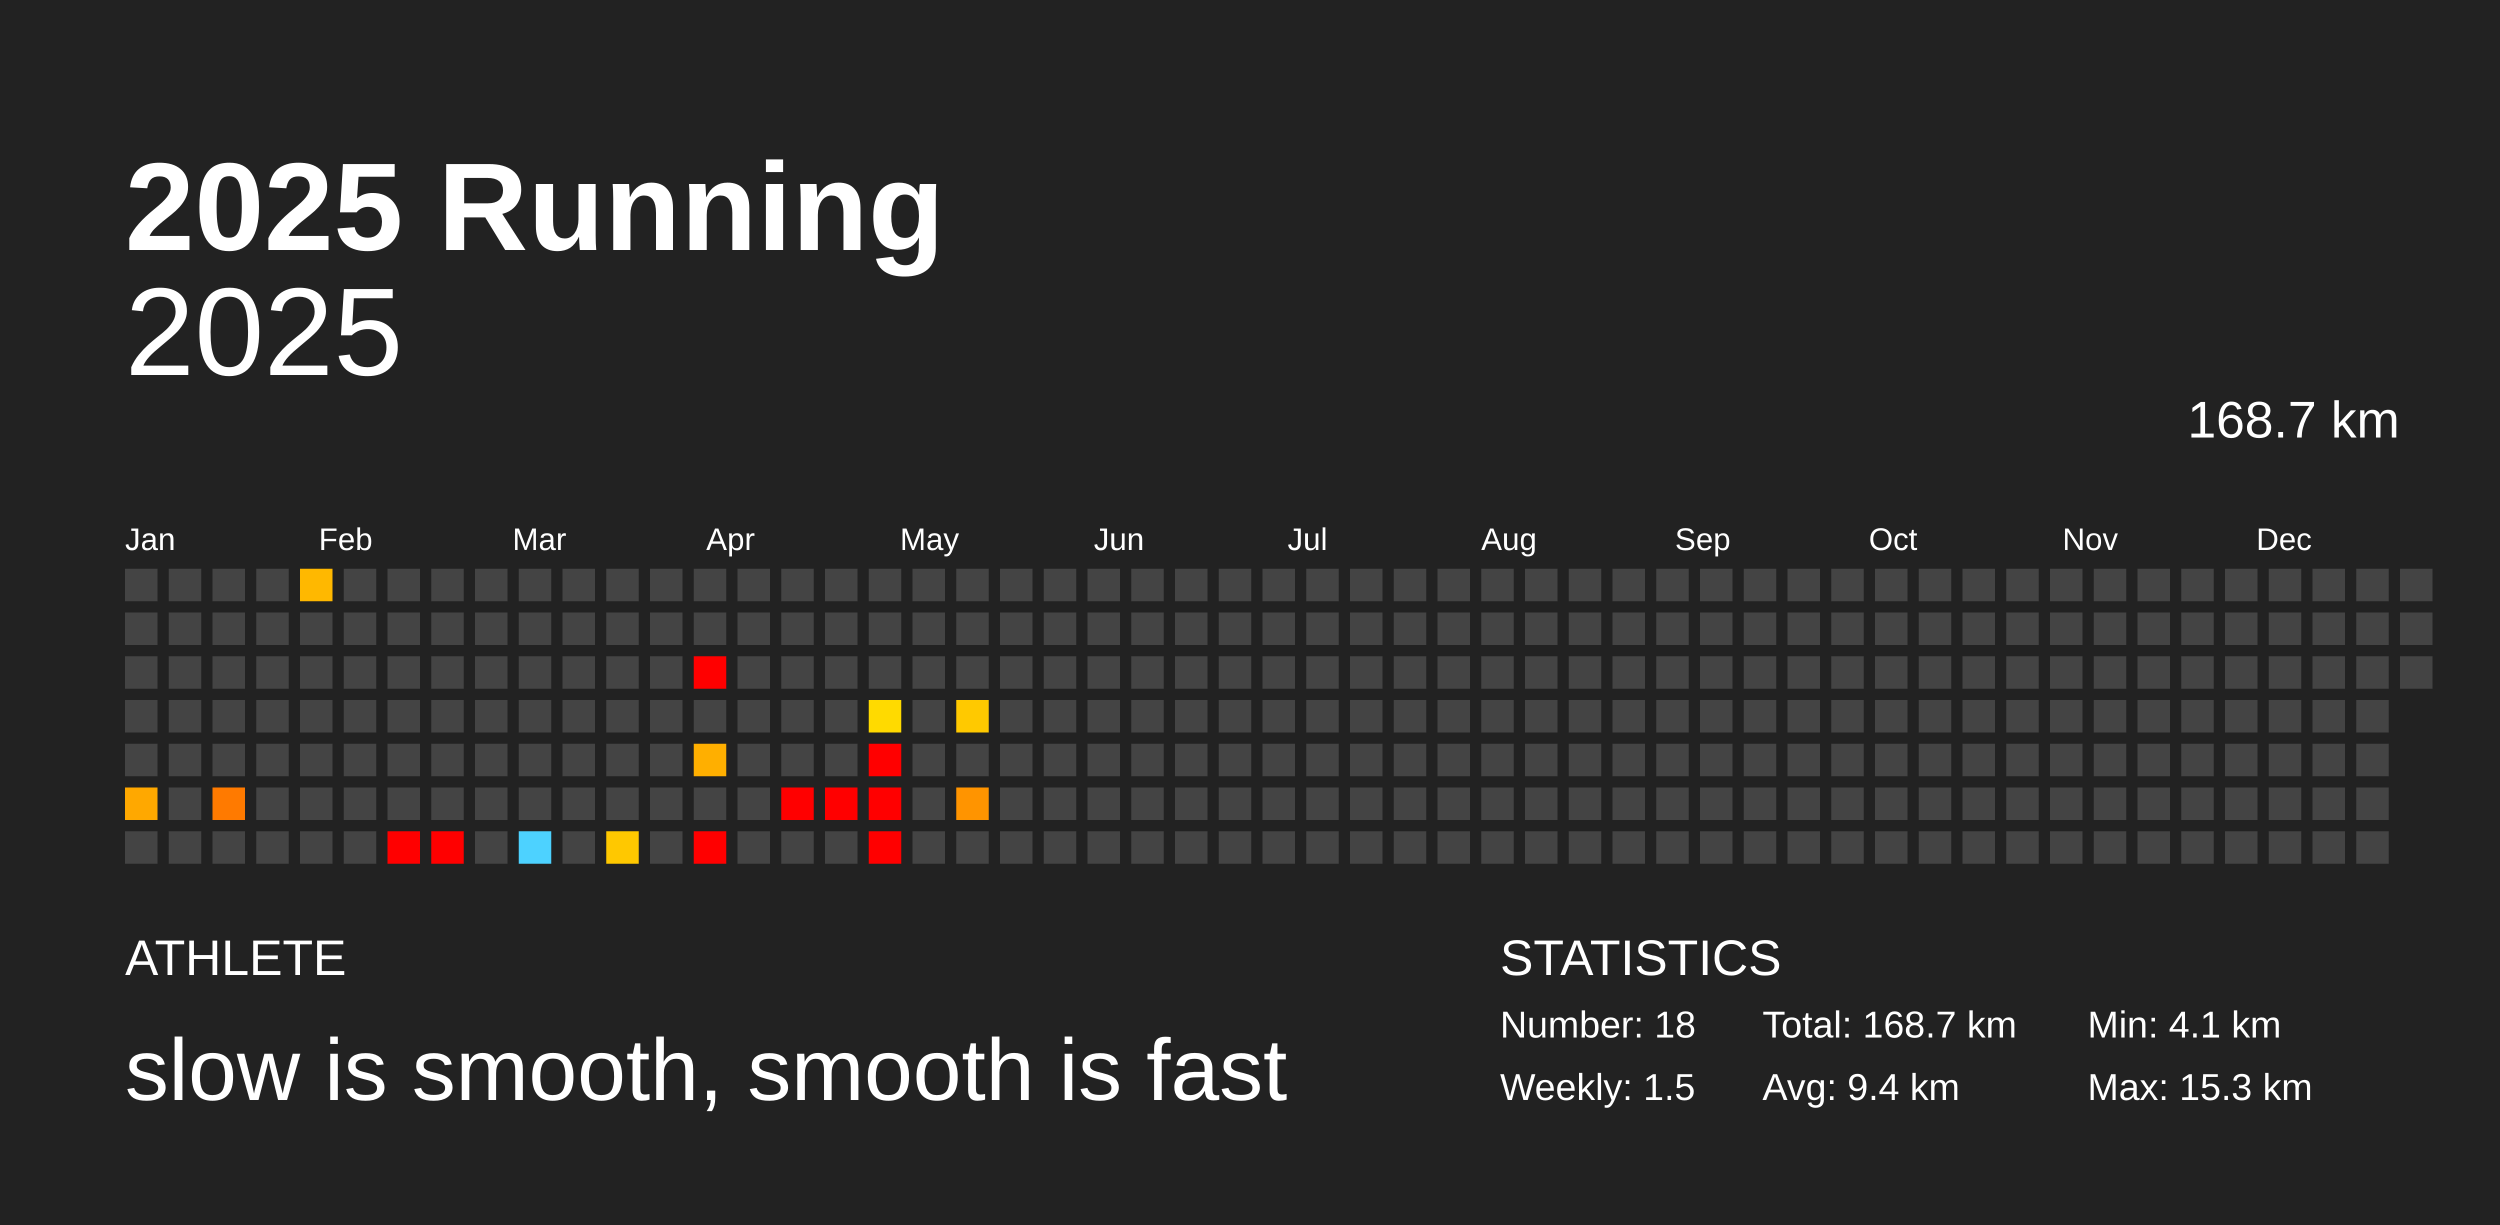
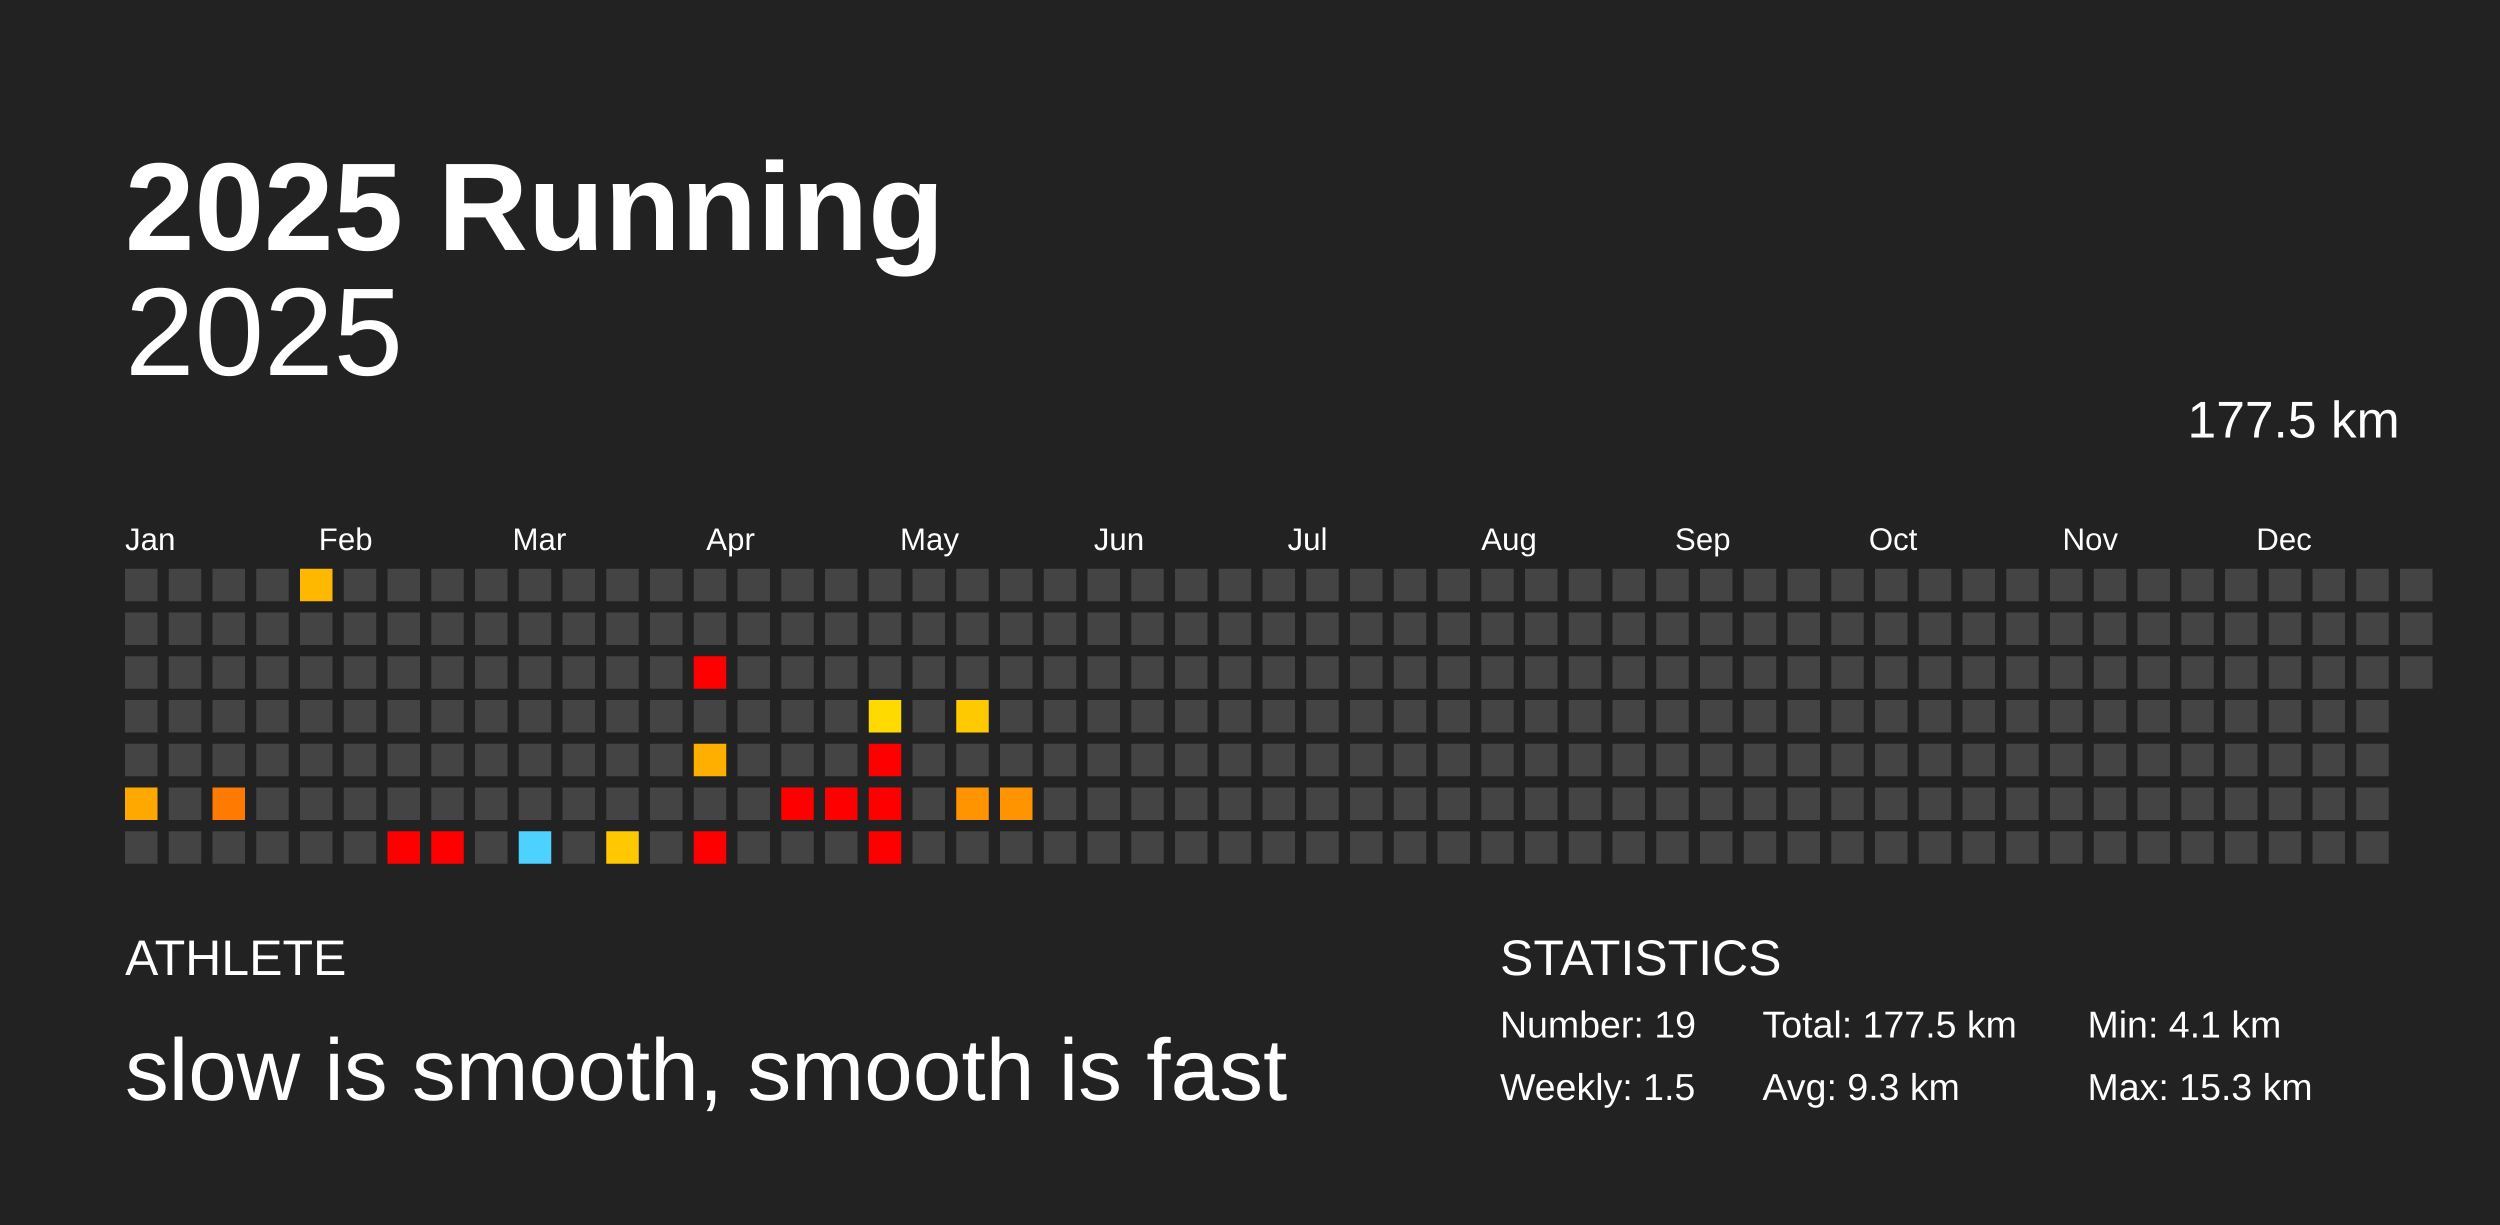
<svg xmlns="http://www.w3.org/2000/svg" baseProfile="full" height="98mm" version="1.1" viewBox="0,0,200,98" width="200mm">
  <defs />
  <rect fill="#222222" height="98" width="200" x="0" y="0" />
  <text fill="#FFFFFF" style="font-size:10px; font-family:Arial; font-weight:bold;" x="10" y="20">2025 Running</text>
  <text fill="#FFFFFF" style="font-size:4px; font-family:Arial" x="10" y="78">ATHLETE</text>
  <text fill="#FFFFFF" style="font-size:7px; font-family:Arial" x="10" y="88">slow is smooth, smooth is fast</text>
  <text fill="#FFFFFF" style="font-size:4px; font-family:Arial" x="120" y="78">STATISTICS</text>
-   <text fill="#FFFFFF" style="font-size:3px; font-family:Arial" x="120" y="83">Number: 18</text>
+   <text fill="#FFFFFF" style="font-size:3px; font-family:Arial" x="120" y="83">Number: 19</text>
  <text fill="#FFFFFF" style="font-size:3px; font-family:Arial" x="120" y="88">Weekly: 1.5</text>
-   <text fill="#FFFFFF" style="font-size:3px; font-family:Arial" x="141" y="83">Total: 168.7 km</text>
-   <text fill="#FFFFFF" style="font-size:3px; font-family:Arial" x="141" y="88">Avg: 9.4 km</text>
+   <text fill="#FFFFFF" style="font-size:3px; font-family:Arial" x="141" y="83">Total: 177.5 km</text>
+   <text fill="#FFFFFF" style="font-size:3px; font-family:Arial" x="141" y="88">Avg: 9.3 km</text>
  <text fill="#FFFFFF" style="font-size:3px; font-family:Arial" x="167" y="83">Min: 4.1 km</text>
  <text fill="#FFFFFF" style="font-size:3px; font-family:Arial" x="167" y="88">Max: 15.3 km</text>
  <text alignment-baseline="hanging" fill="#FFFFFF" style="font-size:10.0px; font-family:Arial;" x="10" y="30">2025</text>
-   <text alignment-baseline="hanging" fill="#FFFFFF" style="font-size:4.125px; font-family:Arial;" x="175" y="35">168.7 km</text>
+   <text alignment-baseline="hanging" fill="#FFFFFF" style="font-size:4.125px; font-family:Arial;" x="175" y="35">177.5 km</text>
  <text fill="#FFFFFF" style="font-size:2.5px; font-family:Arial" x="10.0" y="44">Jan</text>
  <text fill="#FFFFFF" style="font-size:2.5px; font-family:Arial" x="25.5" y="44">Feb</text>
  <text fill="#FFFFFF" style="font-size:2.5px; font-family:Arial" x="41.0" y="44">Mar</text>
  <text fill="#FFFFFF" style="font-size:2.5px; font-family:Arial" x="56.5" y="44">Apr</text>
  <text fill="#FFFFFF" style="font-size:2.5px; font-family:Arial" x="72.0" y="44">May</text>
  <text fill="#FFFFFF" style="font-size:2.5px; font-family:Arial" x="87.5" y="44">Jun</text>
  <text fill="#FFFFFF" style="font-size:2.5px; font-family:Arial" x="103.0" y="44">Jul</text>
  <text fill="#FFFFFF" style="font-size:2.5px; font-family:Arial" x="118.5" y="44">Aug</text>
  <text fill="#FFFFFF" style="font-size:2.5px; font-family:Arial" x="134.0" y="44">Sep</text>
  <text fill="#FFFFFF" style="font-size:2.5px; font-family:Arial" x="149.5" y="44">Oct</text>
  <text fill="#FFFFFF" style="font-size:2.5px; font-family:Arial" x="165.0" y="44">Nov</text>
  <text fill="#FFFFFF" style="font-size:2.5px; font-family:Arial" x="180.5" y="44">Dec</text>
  <rect fill="#444444" height="2.6" width="2.6" x="10.0" y="45.5" />
  <rect fill="#444444" height="2.6" width="2.6" x="10.0" y="49.0" />
  <rect fill="#444444" height="2.6" width="2.6" x="10.0" y="52.5" />
  <rect fill="#444444" height="2.6" width="2.6" x="10.0" y="56.0" />
  <rect fill="#444444" height="2.6" width="2.6" x="10.0" y="59.5" />
  <rect fill="#ffa800" height="2.6" width="2.6" x="10.0" y="63.0" />
  <rect fill="#444444" height="2.6" width="2.6" x="10.0" y="66.5" />
  <rect fill="#444444" height="2.6" width="2.6" x="13.5" y="45.5" />
  <rect fill="#444444" height="2.6" width="2.6" x="13.5" y="49.0" />
  <rect fill="#444444" height="2.6" width="2.6" x="13.5" y="52.5" />
  <rect fill="#444444" height="2.6" width="2.6" x="13.5" y="56.0" />
  <rect fill="#444444" height="2.6" width="2.6" x="13.5" y="59.5" />
  <rect fill="#444444" height="2.6" width="2.6" x="13.5" y="63.0" />
  <rect fill="#444444" height="2.6" width="2.6" x="13.5" y="66.5" />
  <rect fill="#444444" height="2.6" width="2.6" x="17.0" y="45.5" />
  <rect fill="#444444" height="2.6" width="2.6" x="17.0" y="49.0" />
  <rect fill="#444444" height="2.6" width="2.6" x="17.0" y="52.5" />
  <rect fill="#444444" height="2.6" width="2.6" x="17.0" y="56.0" />
  <rect fill="#444444" height="2.6" width="2.6" x="17.0" y="59.5" />
  <rect fill="#ff7a00" height="2.6" width="2.6" x="17.0" y="63.0" />
  <rect fill="#444444" height="2.6" width="2.6" x="17.0" y="66.5" />
  <rect fill="#444444" height="2.6" width="2.6" x="20.5" y="45.5" />
  <rect fill="#444444" height="2.6" width="2.6" x="20.5" y="49.0" />
  <rect fill="#444444" height="2.6" width="2.6" x="20.5" y="52.5" />
  <rect fill="#444444" height="2.6" width="2.6" x="20.5" y="56.0" />
  <rect fill="#444444" height="2.6" width="2.6" x="20.5" y="59.5" />
  <rect fill="#444444" height="2.6" width="2.6" x="20.5" y="63.0" />
  <rect fill="#444444" height="2.6" width="2.6" x="20.5" y="66.5" />
  <rect fill="#ffb800" height="2.6" width="2.6" x="24.0" y="45.5" />
  <rect fill="#444444" height="2.6" width="2.6" x="24.0" y="49.0" />
  <rect fill="#444444" height="2.6" width="2.6" x="24.0" y="52.5" />
  <rect fill="#444444" height="2.6" width="2.6" x="24.0" y="56.0" />
  <rect fill="#444444" height="2.6" width="2.6" x="24.0" y="59.5" />
  <rect fill="#444444" height="2.6" width="2.6" x="24.0" y="63.0" />
  <rect fill="#444444" height="2.6" width="2.6" x="24.0" y="66.5" />
  <rect fill="#444444" height="2.6" width="2.6" x="27.5" y="45.5" />
  <rect fill="#444444" height="2.6" width="2.6" x="27.5" y="49.0" />
  <rect fill="#444444" height="2.6" width="2.6" x="27.5" y="52.5" />
  <rect fill="#444444" height="2.6" width="2.6" x="27.5" y="56.0" />
  <rect fill="#444444" height="2.6" width="2.6" x="27.5" y="59.5" />
  <rect fill="#444444" height="2.6" width="2.6" x="27.5" y="63.0" />
  <rect fill="#444444" height="2.6" width="2.6" x="27.5" y="66.5" />
  <rect fill="#444444" height="2.6" width="2.6" x="31.0" y="45.5" />
  <rect fill="#444444" height="2.6" width="2.6" x="31.0" y="49.0" />
  <rect fill="#444444" height="2.6" width="2.6" x="31.0" y="52.5" />
  <rect fill="#444444" height="2.6" width="2.6" x="31.0" y="56.0" />
  <rect fill="#444444" height="2.6" width="2.6" x="31.0" y="59.5" />
  <rect fill="#444444" height="2.6" width="2.6" x="31.0" y="63.0" />
  <rect fill="red" height="2.6" width="2.6" x="31.0" y="66.5" />
  <rect fill="#444444" height="2.6" width="2.6" x="34.5" y="45.5" />
  <rect fill="#444444" height="2.6" width="2.6" x="34.5" y="49.0" />
  <rect fill="#444444" height="2.6" width="2.6" x="34.5" y="52.5" />
  <rect fill="#444444" height="2.6" width="2.6" x="34.5" y="56.0" />
  <rect fill="#444444" height="2.6" width="2.6" x="34.5" y="59.5" />
  <rect fill="#444444" height="2.6" width="2.6" x="34.5" y="63.0" />
  <rect fill="red" height="2.6" width="2.6" x="34.5" y="66.5" />
  <rect fill="#444444" height="2.6" width="2.6" x="38.0" y="45.5" />
  <rect fill="#444444" height="2.6" width="2.6" x="38.0" y="49.0" />
  <rect fill="#444444" height="2.6" width="2.6" x="38.0" y="52.5" />
  <rect fill="#444444" height="2.6" width="2.6" x="38.0" y="56.0" />
  <rect fill="#444444" height="2.6" width="2.6" x="38.0" y="59.5" />
  <rect fill="#444444" height="2.6" width="2.6" x="38.0" y="63.0" />
  <rect fill="#444444" height="2.6" width="2.6" x="38.0" y="66.5" />
  <rect fill="#444444" height="2.6" width="2.6" x="41.5" y="45.5" />
  <rect fill="#444444" height="2.6" width="2.6" x="41.5" y="49.0" />
  <rect fill="#444444" height="2.6" width="2.6" x="41.5" y="52.5" />
  <rect fill="#444444" height="2.6" width="2.6" x="41.5" y="56.0" />
  <rect fill="#444444" height="2.6" width="2.6" x="41.5" y="59.5" />
  <rect fill="#444444" height="2.6" width="2.6" x="41.5" y="63.0" />
  <rect fill="#4dd2ff" height="2.6" width="2.6" x="41.5" y="66.5" />
  <rect fill="#444444" height="2.6" width="2.6" x="45.0" y="45.5" />
  <rect fill="#444444" height="2.6" width="2.6" x="45.0" y="49.0" />
  <rect fill="#444444" height="2.6" width="2.6" x="45.0" y="52.5" />
  <rect fill="#444444" height="2.6" width="2.6" x="45.0" y="56.0" />
  <rect fill="#444444" height="2.6" width="2.6" x="45.0" y="59.5" />
  <rect fill="#444444" height="2.6" width="2.6" x="45.0" y="63.0" />
  <rect fill="#444444" height="2.6" width="2.6" x="45.0" y="66.5" />
  <rect fill="#444444" height="2.6" width="2.6" x="48.5" y="45.5" />
  <rect fill="#444444" height="2.6" width="2.6" x="48.5" y="49.0" />
  <rect fill="#444444" height="2.6" width="2.6" x="48.5" y="52.5" />
  <rect fill="#444444" height="2.6" width="2.6" x="48.5" y="56.0" />
  <rect fill="#444444" height="2.6" width="2.6" x="48.5" y="59.5" />
  <rect fill="#444444" height="2.6" width="2.6" x="48.5" y="63.0" />
  <rect fill="#ffc800" height="2.6" width="2.6" x="48.5" y="66.5" />
  <rect fill="#444444" height="2.6" width="2.6" x="52.0" y="45.5" />
  <rect fill="#444444" height="2.6" width="2.6" x="52.0" y="49.0" />
  <rect fill="#444444" height="2.6" width="2.6" x="52.0" y="52.5" />
  <rect fill="#444444" height="2.6" width="2.6" x="52.0" y="56.0" />
  <rect fill="#444444" height="2.6" width="2.6" x="52.0" y="59.5" />
  <rect fill="#444444" height="2.6" width="2.6" x="52.0" y="63.0" />
  <rect fill="#444444" height="2.6" width="2.6" x="52.0" y="66.5" />
  <rect fill="#444444" height="2.6" width="2.6" x="55.5" y="45.5" />
  <rect fill="#444444" height="2.6" width="2.6" x="55.5" y="49.0" />
  <rect fill="red" height="2.6" width="2.6" x="55.5" y="52.5" />
  <rect fill="#444444" height="2.6" width="2.6" x="55.5" y="56.0" />
  <rect fill="#ffaf00" height="2.6" width="2.6" x="55.5" y="59.5" />
  <rect fill="#444444" height="2.6" width="2.6" x="55.5" y="63.0" />
  <rect fill="red" height="2.6" width="2.6" x="55.5" y="66.5" />
  <rect fill="#444444" height="2.6" width="2.6" x="59.0" y="45.5" />
  <rect fill="#444444" height="2.6" width="2.6" x="59.0" y="49.0" />
  <rect fill="#444444" height="2.6" width="2.6" x="59.0" y="52.5" />
  <rect fill="#444444" height="2.6" width="2.6" x="59.0" y="56.0" />
  <rect fill="#444444" height="2.6" width="2.6" x="59.0" y="59.5" />
  <rect fill="#444444" height="2.6" width="2.6" x="59.0" y="63.0" />
  <rect fill="#444444" height="2.6" width="2.6" x="59.0" y="66.5" />
  <rect fill="#444444" height="2.6" width="2.6" x="62.5" y="45.5" />
  <rect fill="#444444" height="2.6" width="2.6" x="62.5" y="49.0" />
  <rect fill="#444444" height="2.6" width="2.6" x="62.5" y="52.5" />
  <rect fill="#444444" height="2.6" width="2.6" x="62.5" y="56.0" />
  <rect fill="#444444" height="2.6" width="2.6" x="62.5" y="59.5" />
  <rect fill="red" height="2.6" width="2.6" x="62.5" y="63.0" />
  <rect fill="#444444" height="2.6" width="2.6" x="62.5" y="66.5" />
  <rect fill="#444444" height="2.6" width="2.6" x="66.0" y="45.5" />
  <rect fill="#444444" height="2.6" width="2.6" x="66.0" y="49.0" />
  <rect fill="#444444" height="2.6" width="2.6" x="66.0" y="52.5" />
  <rect fill="#444444" height="2.6" width="2.6" x="66.0" y="56.0" />
  <rect fill="#444444" height="2.6" width="2.6" x="66.0" y="59.5" />
  <rect fill="red" height="2.6" width="2.6" x="66.0" y="63.0" />
  <rect fill="#444444" height="2.6" width="2.6" x="66.0" y="66.5" />
  <rect fill="#444444" height="2.6" width="2.6" x="69.5" y="45.5" />
  <rect fill="#444444" height="2.6" width="2.6" x="69.5" y="49.0" />
  <rect fill="#444444" height="2.6" width="2.6" x="69.5" y="52.5" />
  <rect fill="#ffda00" height="2.6" width="2.6" x="69.5" y="56.0" />
  <rect fill="red" height="2.6" width="2.6" x="69.5" y="59.5" />
  <rect fill="red" height="2.6" width="2.6" x="69.5" y="63.0" />
  <rect fill="red" height="2.6" width="2.6" x="69.5" y="66.5" />
  <rect fill="#444444" height="2.6" width="2.6" x="73.0" y="45.5" />
  <rect fill="#444444" height="2.6" width="2.6" x="73.0" y="49.0" />
  <rect fill="#444444" height="2.6" width="2.6" x="73.0" y="52.5" />
  <rect fill="#444444" height="2.6" width="2.6" x="73.0" y="56.0" />
  <rect fill="#444444" height="2.6" width="2.6" x="73.0" y="59.5" />
  <rect fill="#444444" height="2.6" width="2.6" x="73.0" y="63.0" />
  <rect fill="#444444" height="2.6" width="2.6" x="73.0" y="66.5" />
  <rect fill="#444444" height="2.6" width="2.6" x="76.5" y="45.5" />
  <rect fill="#444444" height="2.6" width="2.6" x="76.5" y="49.0" />
  <rect fill="#444444" height="2.6" width="2.6" x="76.5" y="52.5" />
  <rect fill="#ffc900" height="2.6" width="2.6" x="76.5" y="56.0" />
  <rect fill="#444444" height="2.6" width="2.6" x="76.5" y="59.5" />
  <rect fill="#ff9400" height="2.6" width="2.6" x="76.5" y="63.0" />
  <rect fill="#444444" height="2.6" width="2.6" x="76.5" y="66.5" />
  <rect fill="#444444" height="2.6" width="2.6" x="80.0" y="45.5" />
  <rect fill="#444444" height="2.6" width="2.6" x="80.0" y="49.0" />
  <rect fill="#444444" height="2.6" width="2.6" x="80.0" y="52.5" />
  <rect fill="#444444" height="2.6" width="2.6" x="80.0" y="56.0" />
  <rect fill="#444444" height="2.6" width="2.6" x="80.0" y="59.5" />
-   <rect fill="#444444" height="2.6" width="2.6" x="80.0" y="63.0" />
+   <rect fill="#ff9400" height="2.6" width="2.6" x="80.0" y="63.0" />
  <rect fill="#444444" height="2.6" width="2.6" x="80.0" y="66.5" />
  <rect fill="#444444" height="2.6" width="2.6" x="83.5" y="45.5" />
  <rect fill="#444444" height="2.6" width="2.6" x="83.5" y="49.0" />
  <rect fill="#444444" height="2.6" width="2.6" x="83.5" y="52.5" />
  <rect fill="#444444" height="2.6" width="2.6" x="83.5" y="56.0" />
  <rect fill="#444444" height="2.6" width="2.6" x="83.5" y="59.5" />
  <rect fill="#444444" height="2.6" width="2.6" x="83.5" y="63.0" />
  <rect fill="#444444" height="2.6" width="2.6" x="83.5" y="66.5" />
  <rect fill="#444444" height="2.6" width="2.6" x="87.0" y="45.5" />
  <rect fill="#444444" height="2.6" width="2.6" x="87.0" y="49.0" />
  <rect fill="#444444" height="2.6" width="2.6" x="87.0" y="52.5" />
  <rect fill="#444444" height="2.6" width="2.6" x="87.0" y="56.0" />
  <rect fill="#444444" height="2.6" width="2.6" x="87.0" y="59.5" />
  <rect fill="#444444" height="2.6" width="2.6" x="87.0" y="63.0" />
  <rect fill="#444444" height="2.6" width="2.6" x="87.0" y="66.5" />
  <rect fill="#444444" height="2.6" width="2.6" x="90.5" y="45.5" />
  <rect fill="#444444" height="2.6" width="2.6" x="90.5" y="49.0" />
  <rect fill="#444444" height="2.6" width="2.6" x="90.5" y="52.5" />
  <rect fill="#444444" height="2.6" width="2.6" x="90.5" y="56.0" />
  <rect fill="#444444" height="2.6" width="2.6" x="90.5" y="59.5" />
  <rect fill="#444444" height="2.6" width="2.6" x="90.5" y="63.0" />
  <rect fill="#444444" height="2.6" width="2.6" x="90.5" y="66.5" />
  <rect fill="#444444" height="2.6" width="2.6" x="94.0" y="45.5" />
  <rect fill="#444444" height="2.6" width="2.6" x="94.0" y="49.0" />
  <rect fill="#444444" height="2.6" width="2.6" x="94.0" y="52.5" />
  <rect fill="#444444" height="2.6" width="2.6" x="94.0" y="56.0" />
  <rect fill="#444444" height="2.6" width="2.6" x="94.0" y="59.5" />
  <rect fill="#444444" height="2.6" width="2.6" x="94.0" y="63.0" />
  <rect fill="#444444" height="2.6" width="2.6" x="94.0" y="66.5" />
  <rect fill="#444444" height="2.6" width="2.6" x="97.5" y="45.5" />
  <rect fill="#444444" height="2.6" width="2.6" x="97.5" y="49.0" />
  <rect fill="#444444" height="2.6" width="2.6" x="97.5" y="52.5" />
  <rect fill="#444444" height="2.6" width="2.6" x="97.5" y="56.0" />
  <rect fill="#444444" height="2.6" width="2.6" x="97.5" y="59.5" />
  <rect fill="#444444" height="2.6" width="2.6" x="97.5" y="63.0" />
  <rect fill="#444444" height="2.6" width="2.6" x="97.5" y="66.5" />
  <rect fill="#444444" height="2.6" width="2.6" x="101.0" y="45.5" />
  <rect fill="#444444" height="2.6" width="2.6" x="101.0" y="49.0" />
  <rect fill="#444444" height="2.6" width="2.6" x="101.0" y="52.5" />
  <rect fill="#444444" height="2.6" width="2.6" x="101.0" y="56.0" />
  <rect fill="#444444" height="2.6" width="2.6" x="101.0" y="59.5" />
  <rect fill="#444444" height="2.6" width="2.6" x="101.0" y="63.0" />
  <rect fill="#444444" height="2.6" width="2.6" x="101.0" y="66.5" />
  <rect fill="#444444" height="2.6" width="2.6" x="104.5" y="45.5" />
  <rect fill="#444444" height="2.6" width="2.6" x="104.5" y="49.0" />
  <rect fill="#444444" height="2.6" width="2.6" x="104.5" y="52.5" />
  <rect fill="#444444" height="2.6" width="2.6" x="104.5" y="56.0" />
  <rect fill="#444444" height="2.6" width="2.6" x="104.5" y="59.5" />
  <rect fill="#444444" height="2.6" width="2.6" x="104.5" y="63.0" />
  <rect fill="#444444" height="2.6" width="2.6" x="104.5" y="66.5" />
  <rect fill="#444444" height="2.6" width="2.6" x="108.0" y="45.5" />
  <rect fill="#444444" height="2.6" width="2.6" x="108.0" y="49.0" />
  <rect fill="#444444" height="2.6" width="2.6" x="108.0" y="52.5" />
  <rect fill="#444444" height="2.6" width="2.6" x="108.0" y="56.0" />
  <rect fill="#444444" height="2.6" width="2.6" x="108.0" y="59.5" />
  <rect fill="#444444" height="2.6" width="2.6" x="108.0" y="63.0" />
  <rect fill="#444444" height="2.6" width="2.6" x="108.0" y="66.5" />
  <rect fill="#444444" height="2.6" width="2.6" x="111.5" y="45.5" />
  <rect fill="#444444" height="2.6" width="2.6" x="111.5" y="49.0" />
  <rect fill="#444444" height="2.6" width="2.6" x="111.5" y="52.5" />
  <rect fill="#444444" height="2.6" width="2.6" x="111.5" y="56.0" />
  <rect fill="#444444" height="2.6" width="2.6" x="111.5" y="59.5" />
  <rect fill="#444444" height="2.6" width="2.6" x="111.5" y="63.0" />
  <rect fill="#444444" height="2.6" width="2.6" x="111.5" y="66.5" />
  <rect fill="#444444" height="2.6" width="2.6" x="115.0" y="45.5" />
  <rect fill="#444444" height="2.6" width="2.6" x="115.0" y="49.0" />
  <rect fill="#444444" height="2.6" width="2.6" x="115.0" y="52.5" />
  <rect fill="#444444" height="2.6" width="2.6" x="115.0" y="56.0" />
  <rect fill="#444444" height="2.6" width="2.6" x="115.0" y="59.5" />
  <rect fill="#444444" height="2.6" width="2.6" x="115.0" y="63.0" />
  <rect fill="#444444" height="2.6" width="2.6" x="115.0" y="66.5" />
  <rect fill="#444444" height="2.6" width="2.6" x="118.5" y="45.5" />
  <rect fill="#444444" height="2.6" width="2.6" x="118.5" y="49.0" />
  <rect fill="#444444" height="2.6" width="2.6" x="118.5" y="52.5" />
  <rect fill="#444444" height="2.6" width="2.6" x="118.5" y="56.0" />
  <rect fill="#444444" height="2.6" width="2.6" x="118.5" y="59.5" />
  <rect fill="#444444" height="2.6" width="2.6" x="118.5" y="63.0" />
  <rect fill="#444444" height="2.6" width="2.6" x="118.5" y="66.5" />
  <rect fill="#444444" height="2.6" width="2.6" x="122.0" y="45.5" />
  <rect fill="#444444" height="2.6" width="2.6" x="122.0" y="49.0" />
  <rect fill="#444444" height="2.6" width="2.6" x="122.0" y="52.5" />
  <rect fill="#444444" height="2.6" width="2.6" x="122.0" y="56.0" />
  <rect fill="#444444" height="2.6" width="2.6" x="122.0" y="59.5" />
  <rect fill="#444444" height="2.6" width="2.6" x="122.0" y="63.0" />
  <rect fill="#444444" height="2.6" width="2.6" x="122.0" y="66.5" />
  <rect fill="#444444" height="2.6" width="2.6" x="125.5" y="45.5" />
  <rect fill="#444444" height="2.6" width="2.6" x="125.5" y="49.0" />
  <rect fill="#444444" height="2.6" width="2.6" x="125.5" y="52.5" />
  <rect fill="#444444" height="2.6" width="2.6" x="125.5" y="56.0" />
  <rect fill="#444444" height="2.6" width="2.6" x="125.5" y="59.5" />
  <rect fill="#444444" height="2.6" width="2.6" x="125.5" y="63.0" />
  <rect fill="#444444" height="2.6" width="2.6" x="125.5" y="66.5" />
  <rect fill="#444444" height="2.6" width="2.6" x="129.0" y="45.5" />
  <rect fill="#444444" height="2.6" width="2.6" x="129.0" y="49.0" />
  <rect fill="#444444" height="2.6" width="2.6" x="129.0" y="52.5" />
  <rect fill="#444444" height="2.6" width="2.6" x="129.0" y="56.0" />
  <rect fill="#444444" height="2.6" width="2.6" x="129.0" y="59.5" />
  <rect fill="#444444" height="2.6" width="2.6" x="129.0" y="63.0" />
  <rect fill="#444444" height="2.6" width="2.6" x="129.0" y="66.5" />
  <rect fill="#444444" height="2.6" width="2.6" x="132.5" y="45.5" />
  <rect fill="#444444" height="2.6" width="2.6" x="132.5" y="49.0" />
  <rect fill="#444444" height="2.6" width="2.6" x="132.5" y="52.5" />
  <rect fill="#444444" height="2.6" width="2.6" x="132.5" y="56.0" />
  <rect fill="#444444" height="2.6" width="2.6" x="132.5" y="59.5" />
  <rect fill="#444444" height="2.6" width="2.6" x="132.5" y="63.0" />
  <rect fill="#444444" height="2.6" width="2.6" x="132.5" y="66.5" />
  <rect fill="#444444" height="2.6" width="2.6" x="136.0" y="45.5" />
  <rect fill="#444444" height="2.6" width="2.6" x="136.0" y="49.0" />
  <rect fill="#444444" height="2.6" width="2.6" x="136.0" y="52.5" />
  <rect fill="#444444" height="2.6" width="2.6" x="136.0" y="56.0" />
  <rect fill="#444444" height="2.6" width="2.6" x="136.0" y="59.5" />
  <rect fill="#444444" height="2.6" width="2.6" x="136.0" y="63.0" />
  <rect fill="#444444" height="2.6" width="2.6" x="136.0" y="66.5" />
  <rect fill="#444444" height="2.6" width="2.6" x="139.5" y="45.5" />
  <rect fill="#444444" height="2.6" width="2.6" x="139.5" y="49.0" />
  <rect fill="#444444" height="2.6" width="2.6" x="139.5" y="52.5" />
  <rect fill="#444444" height="2.6" width="2.6" x="139.5" y="56.0" />
  <rect fill="#444444" height="2.6" width="2.6" x="139.5" y="59.5" />
  <rect fill="#444444" height="2.6" width="2.6" x="139.5" y="63.0" />
  <rect fill="#444444" height="2.6" width="2.6" x="139.5" y="66.5" />
  <rect fill="#444444" height="2.6" width="2.6" x="143.0" y="45.5" />
  <rect fill="#444444" height="2.6" width="2.6" x="143.0" y="49.0" />
  <rect fill="#444444" height="2.6" width="2.6" x="143.0" y="52.5" />
  <rect fill="#444444" height="2.6" width="2.6" x="143.0" y="56.0" />
  <rect fill="#444444" height="2.6" width="2.6" x="143.0" y="59.5" />
  <rect fill="#444444" height="2.6" width="2.6" x="143.0" y="63.0" />
  <rect fill="#444444" height="2.6" width="2.6" x="143.0" y="66.5" />
  <rect fill="#444444" height="2.6" width="2.6" x="146.5" y="45.5" />
  <rect fill="#444444" height="2.6" width="2.6" x="146.5" y="49.0" />
  <rect fill="#444444" height="2.6" width="2.6" x="146.5" y="52.5" />
  <rect fill="#444444" height="2.6" width="2.6" x="146.5" y="56.0" />
  <rect fill="#444444" height="2.6" width="2.6" x="146.5" y="59.5" />
  <rect fill="#444444" height="2.6" width="2.6" x="146.5" y="63.0" />
  <rect fill="#444444" height="2.6" width="2.6" x="146.5" y="66.5" />
  <rect fill="#444444" height="2.6" width="2.6" x="150.0" y="45.5" />
  <rect fill="#444444" height="2.6" width="2.6" x="150.0" y="49.0" />
  <rect fill="#444444" height="2.6" width="2.6" x="150.0" y="52.5" />
  <rect fill="#444444" height="2.6" width="2.6" x="150.0" y="56.0" />
  <rect fill="#444444" height="2.6" width="2.6" x="150.0" y="59.5" />
  <rect fill="#444444" height="2.6" width="2.6" x="150.0" y="63.0" />
  <rect fill="#444444" height="2.6" width="2.6" x="150.0" y="66.5" />
  <rect fill="#444444" height="2.6" width="2.6" x="153.5" y="45.5" />
  <rect fill="#444444" height="2.6" width="2.6" x="153.5" y="49.0" />
  <rect fill="#444444" height="2.6" width="2.6" x="153.5" y="52.5" />
  <rect fill="#444444" height="2.6" width="2.6" x="153.5" y="56.0" />
  <rect fill="#444444" height="2.6" width="2.6" x="153.5" y="59.5" />
  <rect fill="#444444" height="2.6" width="2.6" x="153.5" y="63.0" />
  <rect fill="#444444" height="2.6" width="2.6" x="153.5" y="66.5" />
  <rect fill="#444444" height="2.6" width="2.6" x="157.0" y="45.5" />
  <rect fill="#444444" height="2.6" width="2.6" x="157.0" y="49.0" />
  <rect fill="#444444" height="2.6" width="2.6" x="157.0" y="52.5" />
  <rect fill="#444444" height="2.6" width="2.6" x="157.0" y="56.0" />
  <rect fill="#444444" height="2.6" width="2.6" x="157.0" y="59.5" />
  <rect fill="#444444" height="2.6" width="2.6" x="157.0" y="63.0" />
  <rect fill="#444444" height="2.6" width="2.6" x="157.0" y="66.5" />
  <rect fill="#444444" height="2.6" width="2.6" x="160.5" y="45.5" />
  <rect fill="#444444" height="2.6" width="2.6" x="160.5" y="49.0" />
  <rect fill="#444444" height="2.6" width="2.6" x="160.5" y="52.5" />
  <rect fill="#444444" height="2.6" width="2.6" x="160.5" y="56.0" />
  <rect fill="#444444" height="2.6" width="2.6" x="160.5" y="59.5" />
  <rect fill="#444444" height="2.6" width="2.6" x="160.5" y="63.0" />
  <rect fill="#444444" height="2.6" width="2.6" x="160.5" y="66.5" />
  <rect fill="#444444" height="2.6" width="2.6" x="164.0" y="45.5" />
  <rect fill="#444444" height="2.6" width="2.6" x="164.0" y="49.0" />
  <rect fill="#444444" height="2.6" width="2.6" x="164.0" y="52.5" />
  <rect fill="#444444" height="2.6" width="2.6" x="164.0" y="56.0" />
  <rect fill="#444444" height="2.6" width="2.6" x="164.0" y="59.5" />
  <rect fill="#444444" height="2.6" width="2.6" x="164.0" y="63.0" />
  <rect fill="#444444" height="2.6" width="2.6" x="164.0" y="66.5" />
  <rect fill="#444444" height="2.6" width="2.6" x="167.5" y="45.5" />
  <rect fill="#444444" height="2.6" width="2.6" x="167.5" y="49.0" />
  <rect fill="#444444" height="2.6" width="2.6" x="167.5" y="52.5" />
  <rect fill="#444444" height="2.6" width="2.6" x="167.5" y="56.0" />
  <rect fill="#444444" height="2.6" width="2.6" x="167.5" y="59.5" />
  <rect fill="#444444" height="2.6" width="2.6" x="167.5" y="63.0" />
  <rect fill="#444444" height="2.6" width="2.6" x="167.5" y="66.5" />
  <rect fill="#444444" height="2.6" width="2.6" x="171.0" y="45.5" />
  <rect fill="#444444" height="2.6" width="2.6" x="171.0" y="49.0" />
  <rect fill="#444444" height="2.6" width="2.6" x="171.0" y="52.5" />
  <rect fill="#444444" height="2.6" width="2.6" x="171.0" y="56.0" />
  <rect fill="#444444" height="2.6" width="2.6" x="171.0" y="59.5" />
  <rect fill="#444444" height="2.6" width="2.6" x="171.0" y="63.0" />
  <rect fill="#444444" height="2.6" width="2.6" x="171.0" y="66.5" />
  <rect fill="#444444" height="2.6" width="2.6" x="174.5" y="45.5" />
  <rect fill="#444444" height="2.6" width="2.6" x="174.5" y="49.0" />
  <rect fill="#444444" height="2.6" width="2.6" x="174.5" y="52.5" />
  <rect fill="#444444" height="2.6" width="2.6" x="174.5" y="56.0" />
  <rect fill="#444444" height="2.6" width="2.6" x="174.5" y="59.5" />
  <rect fill="#444444" height="2.6" width="2.6" x="174.5" y="63.0" />
  <rect fill="#444444" height="2.6" width="2.6" x="174.5" y="66.5" />
  <rect fill="#444444" height="2.6" width="2.6" x="178.0" y="45.5" />
  <rect fill="#444444" height="2.6" width="2.6" x="178.0" y="49.0" />
  <rect fill="#444444" height="2.6" width="2.6" x="178.0" y="52.5" />
  <rect fill="#444444" height="2.6" width="2.6" x="178.0" y="56.0" />
  <rect fill="#444444" height="2.6" width="2.6" x="178.0" y="59.5" />
  <rect fill="#444444" height="2.6" width="2.6" x="178.0" y="63.0" />
  <rect fill="#444444" height="2.6" width="2.6" x="178.0" y="66.5" />
  <rect fill="#444444" height="2.6" width="2.6" x="181.5" y="45.5" />
  <rect fill="#444444" height="2.6" width="2.6" x="181.5" y="49.0" />
  <rect fill="#444444" height="2.6" width="2.6" x="181.5" y="52.5" />
  <rect fill="#444444" height="2.6" width="2.6" x="181.5" y="56.0" />
  <rect fill="#444444" height="2.6" width="2.6" x="181.5" y="59.5" />
  <rect fill="#444444" height="2.6" width="2.6" x="181.5" y="63.0" />
  <rect fill="#444444" height="2.6" width="2.6" x="181.5" y="66.5" />
  <rect fill="#444444" height="2.6" width="2.6" x="185.0" y="45.5" />
  <rect fill="#444444" height="2.6" width="2.6" x="185.0" y="49.0" />
  <rect fill="#444444" height="2.6" width="2.6" x="185.0" y="52.5" />
  <rect fill="#444444" height="2.6" width="2.6" x="185.0" y="56.0" />
  <rect fill="#444444" height="2.6" width="2.6" x="185.0" y="59.5" />
  <rect fill="#444444" height="2.6" width="2.6" x="185.0" y="63.0" />
  <rect fill="#444444" height="2.6" width="2.6" x="185.0" y="66.5" />
  <rect fill="#444444" height="2.6" width="2.6" x="188.5" y="45.5" />
  <rect fill="#444444" height="2.6" width="2.6" x="188.5" y="49.0" />
  <rect fill="#444444" height="2.6" width="2.6" x="188.5" y="52.5" />
  <rect fill="#444444" height="2.6" width="2.6" x="188.5" y="56.0" />
  <rect fill="#444444" height="2.6" width="2.6" x="188.5" y="59.5" />
  <rect fill="#444444" height="2.6" width="2.6" x="188.5" y="63.0" />
  <rect fill="#444444" height="2.6" width="2.6" x="188.5" y="66.5" />
  <rect fill="#444444" height="2.6" width="2.6" x="192.0" y="45.5" />
  <rect fill="#444444" height="2.6" width="2.6" x="192.0" y="49.0" />
  <rect fill="#444444" height="2.6" width="2.6" x="192.0" y="52.5" />
</svg>
